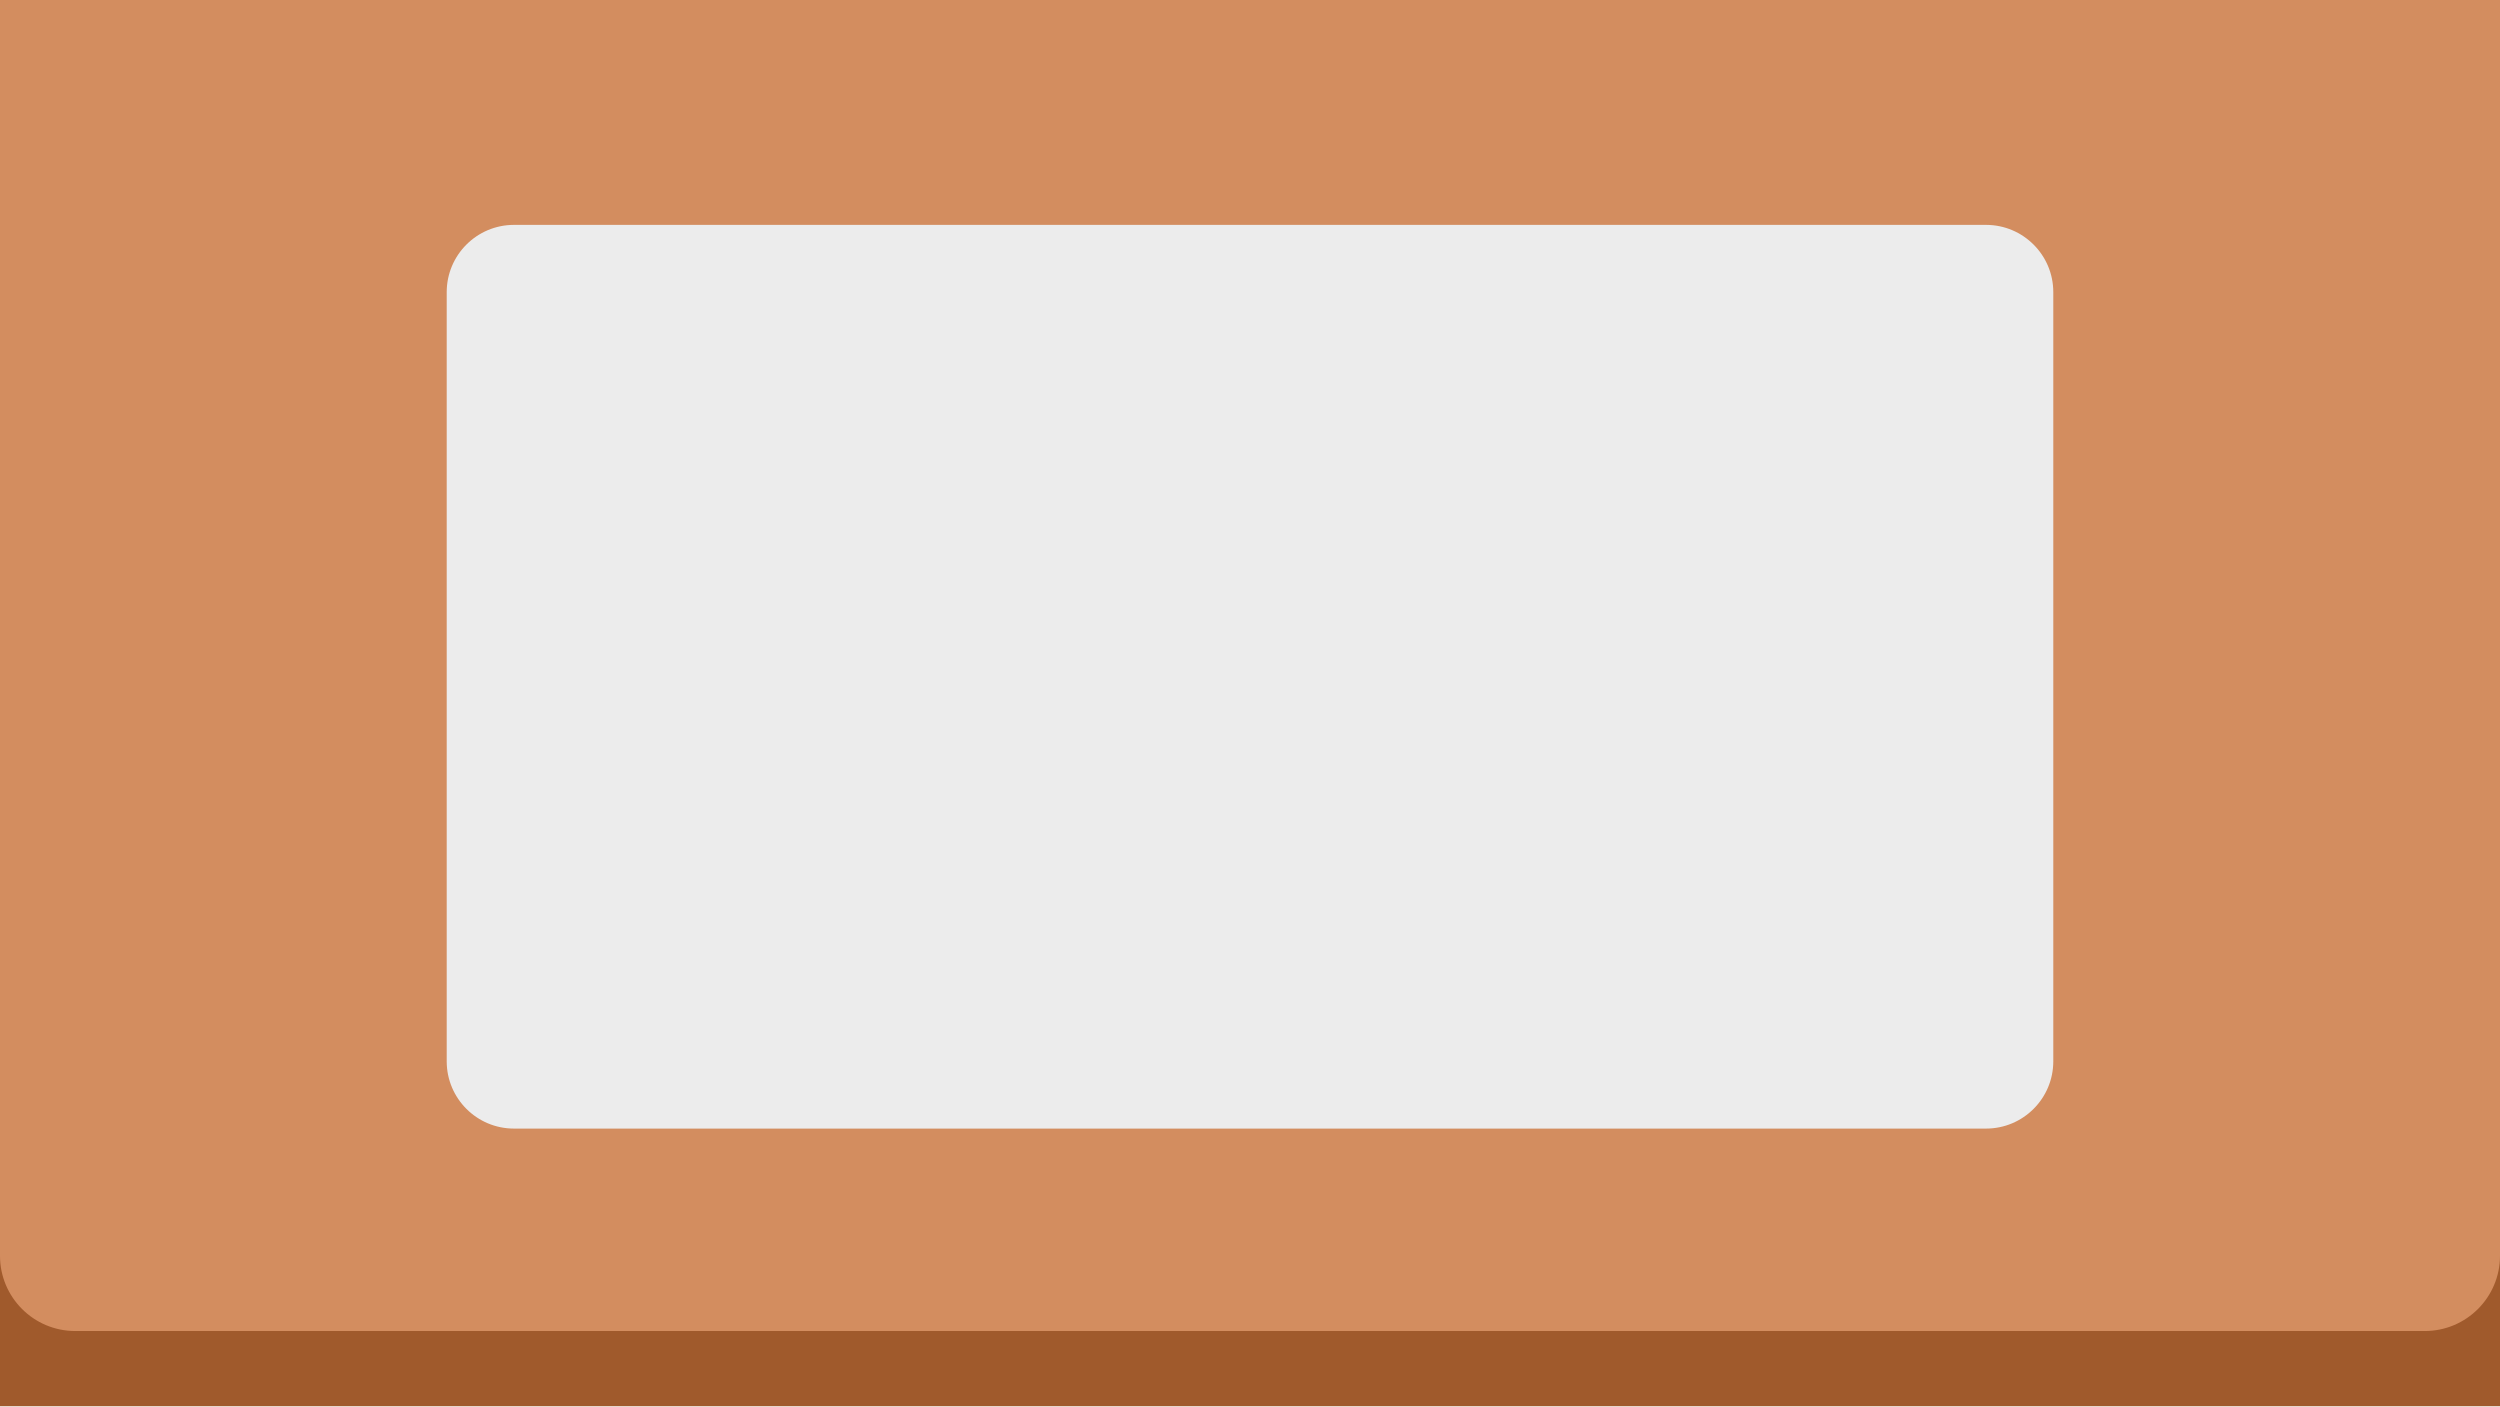
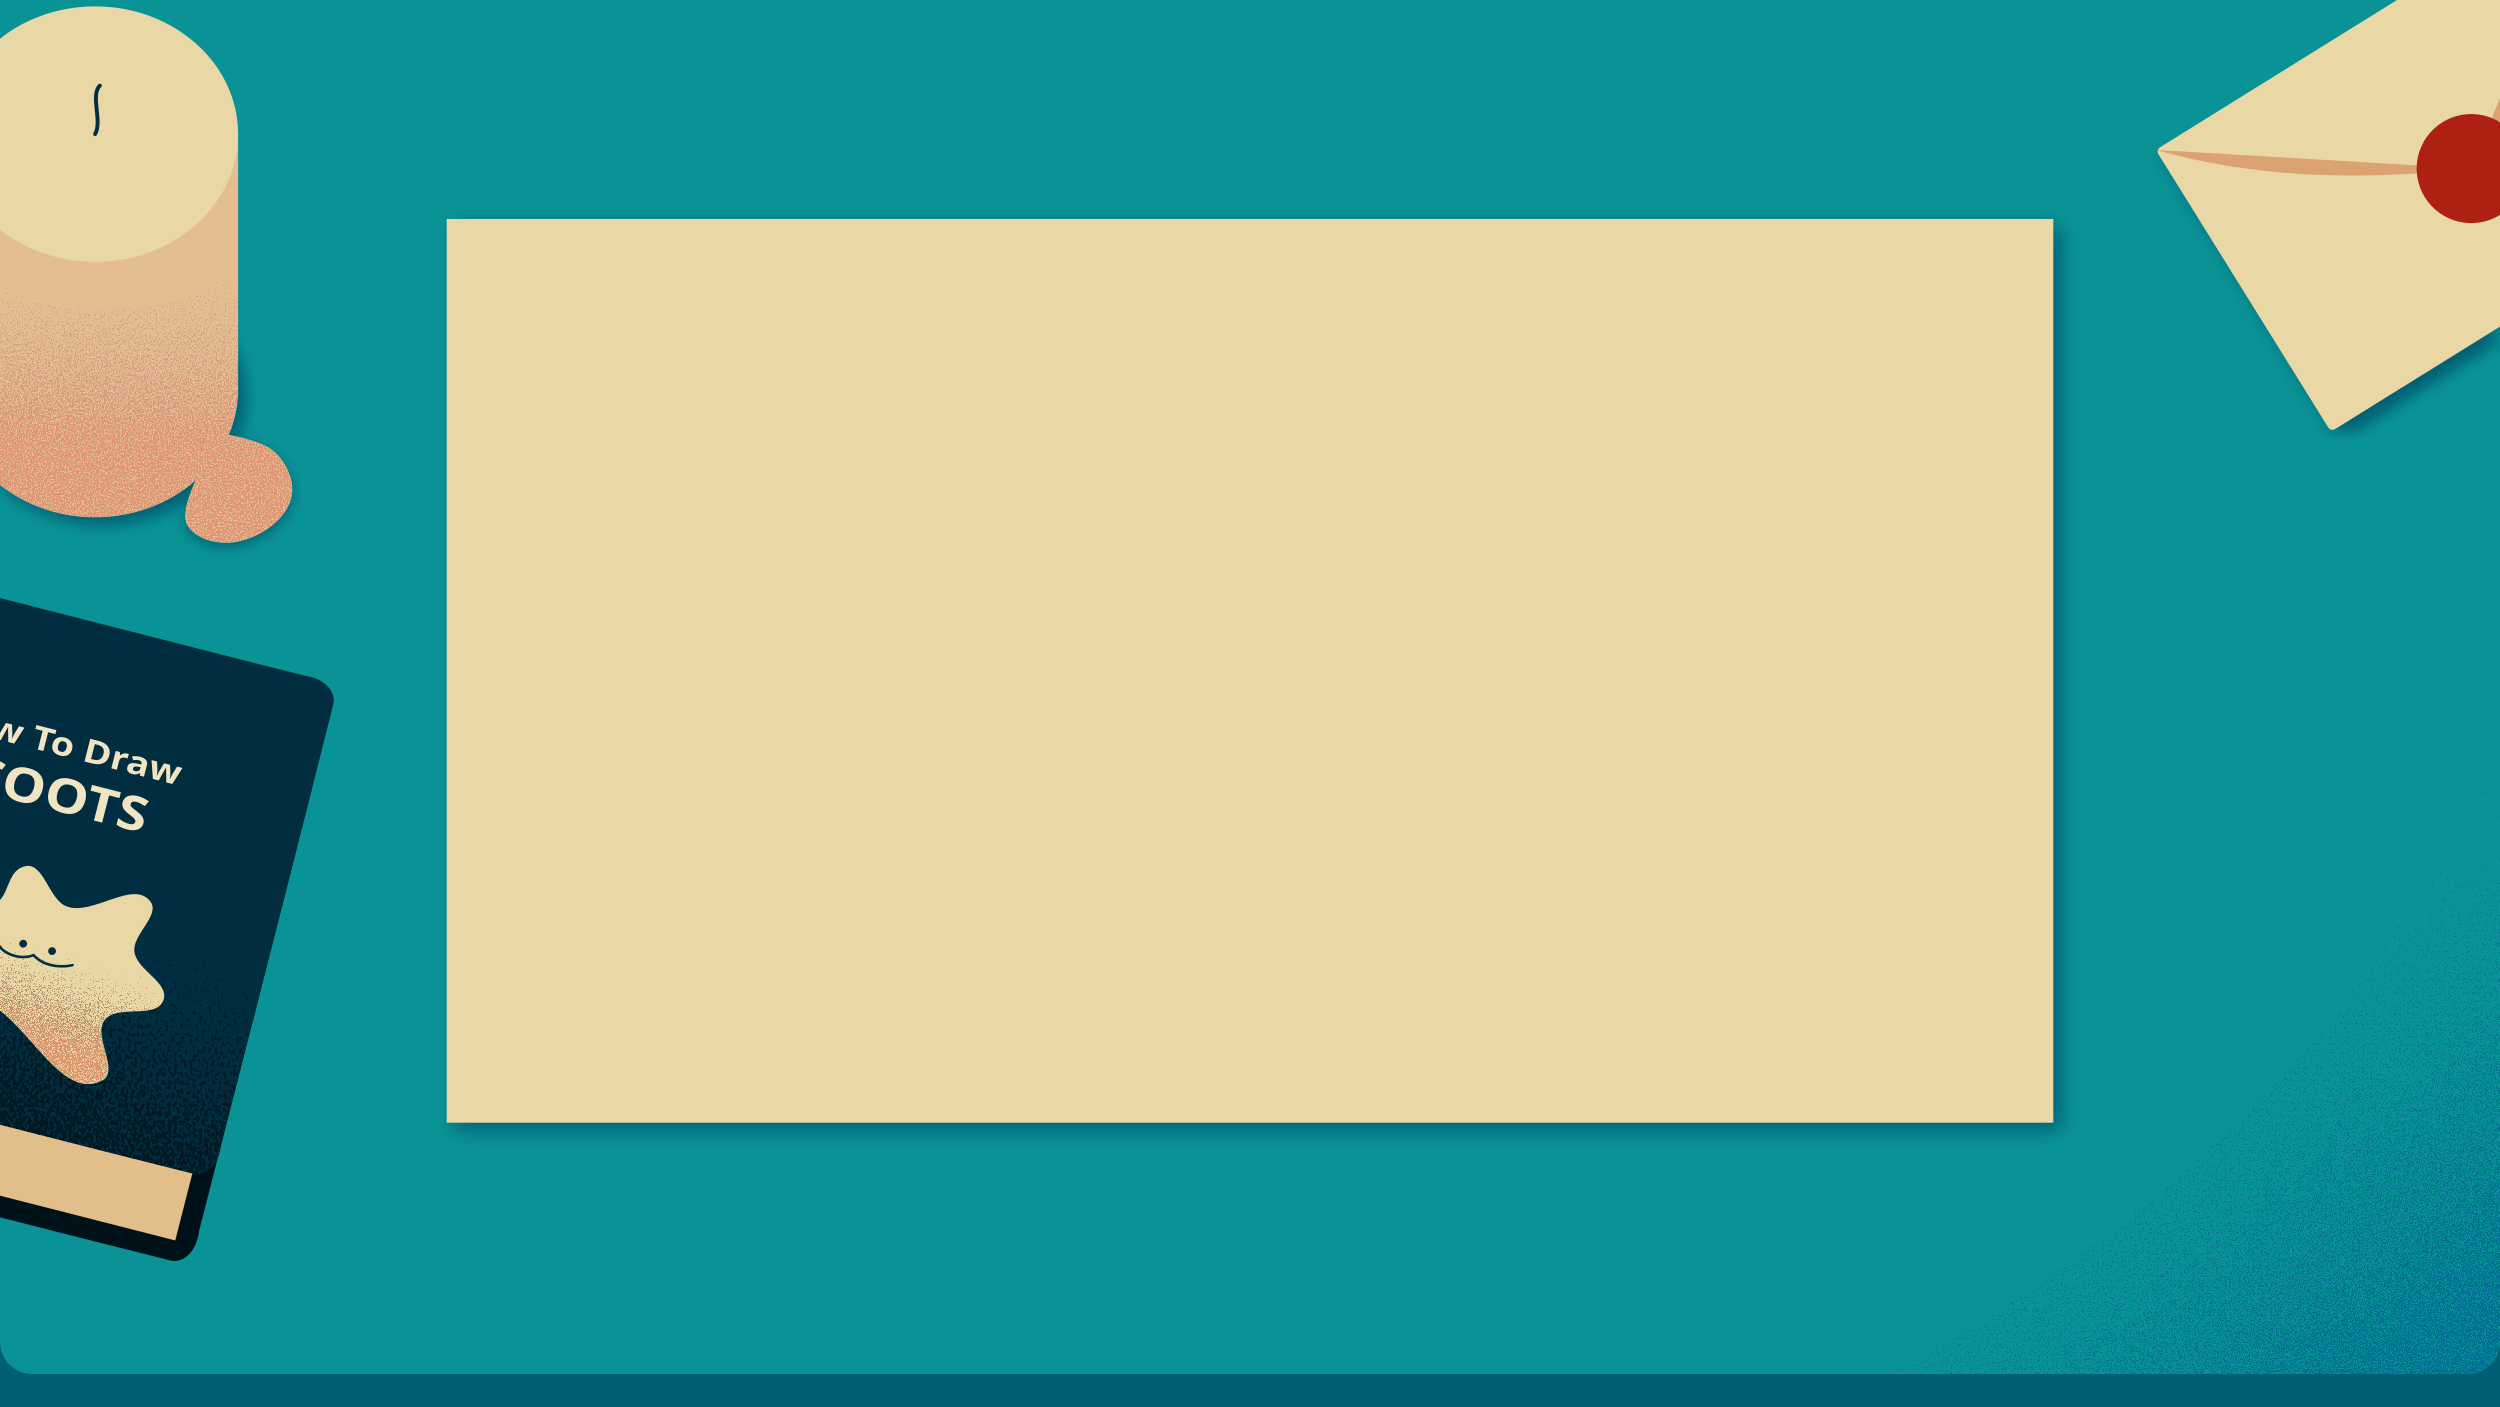
- <svg xmlns="http://www.w3.org/2000/svg" width="1280" height="720" viewBox="0 0 338.667 190.5" version="1.1" id="svg2091">
-   <defs id="defs2085" />
+ <svg xmlns="http://www.w3.org/2000/svg" xmlns:xlink="http://www.w3.org/1999/xlink" width="1280" height="720" viewBox="0 0 338.667 190.5" version="1.1" id="svg2091">
+   <defs id="defs2085">
+     <linearGradient id="linearGradient2502">
+       <stop style="stop-color:#006d92;stop-opacity:1" offset="0" id="stop2498" />
+       <stop style="stop-color:#005f73;stop-opacity:0;" offset="1" id="stop2500" />
+     </linearGradient>
+     <linearGradient id="linearGradient2473">
+       <stop style="stop-color:#db966e;stop-opacity:1" offset="0" id="stop2469" />
+       <stop style="stop-color:#001720;stop-opacity:0;" offset="1" id="stop2471" />
+     </linearGradient>
+     <linearGradient id="linearGradient2440">
+       <stop style="stop-color:#001720;stop-opacity:1;" offset="0" id="stop2436" />
+       <stop style="stop-color:#001720;stop-opacity:0;" offset="1" id="stop2438" />
+     </linearGradient>
+     <linearGradient id="linearGradient2267">
+       <stop style="stop-color:#de9677;stop-opacity:1" offset="0" id="stop2263" />
+       <stop style="stop-color:#999999;stop-opacity:0;" offset="1" id="stop2265" />
+     </linearGradient>
+     <linearGradient id="linearGradient1790">
+       <stop style="stop-color:#ffeece;stop-opacity:0.932" offset="0" id="stop1786" />
+       <stop style="stop-color:#ffffff;stop-opacity:0.223" offset="0.063" id="stop1794" />
+       <stop style="stop-color:#ffc04d;stop-opacity:0;" offset="1" id="stop1788" />
+     </linearGradient>
+     <filter style="color-interpolation-filters:sRGB" id="filter929" x="-0.015" width="1.029" y="-0.026" height="1.052">
+       <feGaussianBlur stdDeviation="1.331" id="feGaussianBlur931" />
+     </filter>
+     <filter style="color-interpolation-filters:sRGB" id="filter1042" x="-0.064" width="1.128" y="-0.072" height="1.143">
+       <feGaussianBlur stdDeviation="1.031" id="feGaussianBlur1044" />
+     </filter>
+     <filter style="color-interpolation-filters:sRGB" id="filter1154" x="-0.145" width="1.291" y="-0.143" height="1.287">
+       <feGaussianBlur stdDeviation="0.879" id="feGaussianBlur1156" />
+     </filter>
+     <filter style="color-interpolation-filters:sRGB" id="filter1546" x="-0.036" width="1.072" y="-0.04" height="1.08">
+       <feGaussianBlur stdDeviation="1.234" id="feGaussianBlur1548" />
+     </filter>
+     <radialGradient xlink:href="#linearGradient1790" id="radialGradient1792" cx="12.997" cy="7.697" fx="12.997" fy="7.697" r="293.252" gradientUnits="userSpaceOnUse" gradientTransform="matrix(0.9999993,-0.00118321,8.0474827e-4,0.6801411,-473.3098,-96.86745)" />
+     <filter style="color-interpolation-filters:sRGB" id="filter1836" x="-0.062" width="1.124" y="-0.062" height="1.124">
+       <feGaussianBlur stdDeviation="15.116" id="feGaussianBlur1838" />
+     </filter>
+     <filter style="color-interpolation-filters:sRGB;" id="filter2261">
+       <feTurbulence type="fractalNoise" baseFrequency="1.306 1.098" numOctaves="3" seed="84" result="turbulence" id="feTurbulence2245" />
+       <feComposite in="SourceGraphic" in2="turbulence" operator="in" result="composite1" id="feComposite2247" />
+       <feColorMatrix values="1 0 0 0 0 0 1 0 0 0 0 0 1 0 0 0 0 0 21.387 -8.726 " result="color" id="feColorMatrix2249" />
+       <feFlood flood-opacity="0" flood-color="rgb(149,184,216)" result="flood" id="feFlood2251" />
+       <feMerge result="merge" id="feMerge2257">
+         <feMergeNode in="flood" id="feMergeNode2253" />
+         <feMergeNode in="color" id="feMergeNode2255" />
+       </feMerge>
+       <feComposite in2="SourceGraphic" operator="in" result="composite2" id="feComposite2259" />
+     </filter>
+     <linearGradient xlink:href="#linearGradient2267" id="linearGradient2269" x1="47.045" y1="226.212" x2="47.045" y2="22" gradientUnits="userSpaceOnUse" />
+     <filter style="color-interpolation-filters:sRGB;" id="filter2432">
+       <feTurbulence type="fractalNoise" baseFrequency="2.381 1.681" numOctaves="3" seed="84" result="turbulence" id="feTurbulence2416" />
+       <feComposite in="SourceGraphic" in2="turbulence" operator="in" result="composite1" id="feComposite2418" />
+       <feColorMatrix values="1 0 0 0 0 0 1 0 0 0 0 0 1 0 0 0 0 0 21.387 -8.726 " result="color" id="feColorMatrix2420" />
+       <feFlood flood-opacity="0" flood-color="rgb(149,184,216)" result="flood" id="feFlood2422" />
+       <feMerge result="merge" id="feMerge2428">
+         <feMergeNode in="flood" id="feMergeNode2424" />
+         <feMergeNode in="color" id="feMergeNode2426" />
+       </feMerge>
+       <feComposite in2="SourceGraphic" operator="in" result="composite2" id="feComposite2430" />
+     </filter>
+     <linearGradient xlink:href="#linearGradient2440" id="linearGradient2442" x1="0" y1="152.374" x2="20.96" y2="86.374" gradientUnits="userSpaceOnUse" />
+     <linearGradient xlink:href="#linearGradient2473" id="linearGradient2466" gradientUnits="userSpaceOnUse" x1="3.624" y1="140.446" x2="10.903" y2="116.025" gradientTransform="scale(3.779528)" />
+     <filter style="color-interpolation-filters:sRGB;" id="filter2496">
+       <feTurbulence type="fractalNoise" baseFrequency="2.381 1.681" numOctaves="3" seed="84" result="turbulence" id="feTurbulence2480" />
+       <feComposite in="SourceGraphic" in2="turbulence" operator="in" result="composite1" id="feComposite2482" />
+       <feColorMatrix values="1 0 0 0 0 0 1 0 0 0 0 0 1 0 0 0 0 0 21.387 -8.726 " result="color" id="feColorMatrix2484" />
+       <feFlood flood-opacity="0" flood-color="rgb(149,184,216)" result="flood" id="feFlood2486" />
+       <feMerge result="merge" id="feMerge2492">
+         <feMergeNode in="flood" id="feMergeNode2488" />
+         <feMergeNode in="color" id="feMergeNode2490" />
+       </feMerge>
+       <feComposite in2="SourceGraphic" operator="in" result="composite2" id="feComposite2494" />
+     </filter>
+     <linearGradient xlink:href="#linearGradient2502" id="linearGradient2504" x1="1280" y1="686.967" x2="976.821" y2="308.73" gradientUnits="userSpaceOnUse" />
+   </defs>
  <g id="layer1">
-     <rect style="fill:#a05a2c;stroke:none;stroke-width:2.646;stroke-linecap:round;stroke-linejoin:round" id="rect2654" width="338.667" height="190.5" x="0" y="0" ry="7.0499161e-16" />
-     <rect style="fill:#d38d5f;stroke:none;stroke-width:2.646;stroke-linecap:round;stroke-linejoin:round" id="rect2658" width="338.667" height="190.5" x="0" y="-10.191" ry="10.191" />
-     <rect style="fill:#ececec;stroke:none;stroke-width:1.7;stroke-linecap:round;stroke-linejoin:round" id="rect2656" width="217.639" height="122.422" x="60.514" y="30.464" ry="9.115" />
+     <circle style="fill:url(#radialGradient1792);fill-opacity:1;stroke:none;stroke-width:8.058;stroke-linecap:round;stroke-linejoin:round;stroke-miterlimit:4;stroke-dasharray:none;stroke-opacity:1;filter:url(#filter1836)" id="path1784" cx="-460.307" cy="-91.648" r="293.252" />
+     <rect style="fill:#005f73;fill-opacity:1;stroke:none;stroke-width:2.646;stroke-linecap:round;stroke-linejoin:round" id="rect2654" width="338.667" height="190.5" x="0" y="5.821" ry="7.0499161e-16" />
+     <rect style="fill:#0a9396;fill-opacity:1;stroke:none;stroke-width:2.646;stroke-linecap:round;stroke-linejoin:round" id="rect2658" width="338.667" height="190.5" x="0" y="-4.37" ry="4.37" />
+     <path id="path2444" style="fill:url(#linearGradient2442);fill-opacity:1;stroke:none;stroke-width:8.42;stroke-linecap:round;stroke-linejoin:round;filter:url(#filter2432)" d="M 32.824,89.4 C 18.98,85.889 5.158,82.292 -8.695,78.822 c -2.05,-0.213 -3.609,1.77 -3.704,3.674 -5.107,20.069 -10.294,40.121 -15.329,60.205 -0.126,2.123 2.07,3.42 3.94,3.593 16.714,4.251 33.413,8.581 50.143,12.76 2.123,0.126 3.42,-2.071 3.593,-3.94 5.088,-19.984 10.246,-39.955 15.27,-59.953 0.141,-2.01 -1.847,-3.306 -3.627,-3.554 -2.922,-0.735 -5.844,-1.47 -8.766,-2.206 z" />
+     <path id="rect1162" style="fill:#001219;fill-opacity:1;stroke:none;stroke-width:8.42;stroke-linecap:round;stroke-linejoin:round" d="M 29.818,101.17 C 15.975,97.659 2.153,94.062 -11.701,90.591 c -2.05,-0.213 -3.609,1.77 -3.704,3.674 -5.107,20.069 -10.294,40.121 -15.329,60.205 -0.126,2.123 2.07,3.42 3.94,3.593 16.714,4.251 33.413,8.581 50.143,12.76 2.123,0.126 3.42,-2.07 3.593,-3.94 5.088,-19.984 10.246,-39.955 15.27,-59.953 0.141,-2.01 -1.847,-3.306 -3.627,-3.554 -2.922,-0.735 -5.844,-1.47 -8.766,-2.206 z" />
+     <rect style="fill:#e2be8a;fill-opacity:1;stroke:none;stroke-width:8.42;stroke-linecap:round;stroke-linejoin:round" id="rect1160" width="53.367" height="63.503" x="11.214" y="93.438" transform="rotate(14.32559)" />
+     <path id="rect1158" style="fill:#002e40;fill-opacity:1;stroke:none;stroke-width:8.42;stroke-linecap:round;stroke-linejoin:round" d="M 32.824,89.4 C 18.98,85.889 5.158,82.292 -8.695,78.822 c -2.05,-0.213 -3.609,1.77 -3.704,3.674 -5.107,20.069 -10.294,40.121 -15.329,60.205 -0.126,2.123 2.07,3.42 3.94,3.593 16.714,4.251 33.413,8.581 50.143,12.76 2.123,0.126 3.42,-2.071 3.593,-3.94 5.088,-19.984 10.246,-39.955 15.27,-59.953 0.141,-2.01 -1.847,-3.306 -3.627,-3.554 -2.922,-0.735 -5.844,-1.47 -8.766,-2.206 z" />
+     <path id="path2316" style="fill:url(#linearGradient2442);fill-opacity:1;stroke:none;stroke-width:8.42;stroke-linecap:round;stroke-linejoin:round;filter:url(#filter2432)" d="M 32.824,89.4 C 18.98,85.889 5.158,82.292 -8.695,78.822 c -2.05,-0.213 -3.609,1.77 -3.704,3.674 -5.107,20.069 -10.294,40.121 -15.329,60.205 -0.126,2.123 2.07,3.42 3.94,3.593 16.714,4.251 33.413,8.581 50.143,12.76 2.123,0.126 3.42,-2.071 3.593,-3.94 5.088,-19.984 10.246,-39.955 15.27,-59.953 0.141,-2.01 -1.847,-3.306 -3.627,-3.554 -2.922,-0.735 -5.844,-1.47 -8.766,-2.206 z" />
+     <path style="fill:#e9d8a6;fill-opacity:1;stroke:none;stroke-width:0.352px;stroke-linecap:butt;stroke-linejoin:miter;stroke-opacity:1" d="m -1.241,122.719 c 2.71,-0.796 1.883,-4.731 4.634,-5.373 2.547,-0.595 3.194,4.544 5.649,5.447 3.543,1.303 8.973,-3.677 11.302,-0.707 1.473,1.878 -2.419,4.463 -2.14,6.833 0.3,2.538 4.813,4.183 3.931,6.581 -0.97,2.638 -6.306,0.459 -7.982,2.715 -1.619,2.178 2.113,6.869 -0.287,8.137 -6.243,3.298 -10.888,-10.539 -17.905,-11.315 -2.933,-0.325 -6.422,5.224 -8.336,2.979 -2.484,-2.915 5.694,-6.244 5.533,-10.071 -0.128,-3.062 -6.794,-5.114 -5.087,-7.659 4.969,-4.366 7.97,3.025 10.687,2.433 z" id="path1186" />
+     <text xml:space="preserve" style="font-weight:bold;font-size:4.791px;line-height:1.25;font-family:Quicksand;-inkscape-font-specification:'Quicksand Bold';fill:#f0e4c3;fill-opacity:1;stroke-width:0.327" x="34.965" y="104.593" id="text1182" transform="matrix(1.043478,0.2664758,-0.2297489,0.8996616,0,0)">
+       <tspan id="tspan1180" x="34.965" y="104.593" style="text-align:center;text-anchor:middle;fill:#f0e4c3;fill-opacity:1;stroke-width:0.327">How To Draw</tspan>
+       <tspan x="34.965" y="112.597" style="font-size:6.969px;text-align:center;text-anchor:middle;fill:#f0e4c3;fill-opacity:1;stroke-width:0.327" id="tspan1184">COOTS</tspan>
+     </text>
+     <circle style="fill:#002e40;fill-opacity:1;stroke:none;stroke-width:5.957;stroke-linecap:round;stroke-linejoin:round" id="path1190" cx="34.676" cy="123.089" r="0.529" transform="rotate(14.32559)" />
+     <path id="path2464" style="fill:url(#linearGradient2466);fill-opacity:1;stroke:none;stroke-width:31.823;stroke-linecap:round;stroke-linejoin:round;filter:url(#filter2432)" d="M 14.549 443.334 C 14 443.314 13.426 443.369 12.824 443.51 C 2.427 445.937 5.554 460.809 -4.689 463.818 C -14.959 466.056 -26.3 438.122 -45.082 454.623 C -51.535 464.243 -26.341 471.997 -25.855 483.57 C -25.249 498.034 -56.159 510.615 -46.77 521.633 C -39.536 530.121 -26.347 509.148 -15.262 510.375 C 11.261 513.31 28.816 565.605 52.41 553.141 C 61.48 548.349 47.374 530.62 53.492 522.387 C 59.828 513.861 79.998 522.095 83.662 512.125 C 86.994 503.06 69.937 496.841 68.805 487.25 C 67.747 478.291 82.456 468.523 76.891 461.424 C 68.088 450.196 47.564 469.019 34.174 464.096 C 25.475 460.897 22.784 443.628 14.549 443.334 z " transform="scale(0.2645833)" />
+     <circle style="fill:#002e40;fill-opacity:1;stroke:none;stroke-width:5.957;stroke-linecap:round;stroke-linejoin:round" id="circle1192" cx="38.717" cy="123.089" r="0.529" transform="rotate(14.32559)" />
+     <path style="fill:none;stroke:#002e40;stroke-width:0.352;stroke-linecap:round;stroke-linejoin:round;stroke-miterlimit:4;stroke-dasharray:none;stroke-opacity:1" d="M -4.2276806e-6,128.227 C 0.338,128.963 2.538,130.183 4.548,129.388 c 1.61,1.851 4.539,1.583 5.277,1.348" id="path1194" />
+     <rect style="fill:#005f73;fill-opacity:1;stroke:none;stroke-width:0.265;stroke-linecap:round;stroke-linejoin:round;stroke-miterlimit:4;stroke-dasharray:none;stroke-opacity:1;filter:url(#filter1546)" id="rect1476" width="69.056" height="44.943" x="240.719" y="167.921" ry="0.695" transform="rotate(-31.86248,10.46058,1.983508)" />
+     <rect style="fill:#005f73;fill-opacity:1;stroke:none;stroke-width:1.7;stroke-linecap:round;stroke-linejoin:round;filter:url(#filter929)" id="rect907" width="217.639" height="122.422" x="61.572" y="30.727" ry="0" />
+     <rect style="fill:#e9d8a6;fill-opacity:1;stroke:none;stroke-width:1.7;stroke-linecap:round;stroke-linejoin:round" id="rect2656" width="217.639" height="122.422" x="60.514" y="29.669" ry="0" />
+     <rect style="fill:#005f73;fill-opacity:1;stroke:none;stroke-width:2.646;stroke-linecap:round;stroke-linejoin:round" id="rect901" width="338.667" height="190.5" x="2519.905" y="7.39" ry="7.0499161e-16" />
+     <rect style="fill:#0a9396;fill-opacity:1;stroke:none;stroke-width:2.646;stroke-linecap:round;stroke-linejoin:round" id="rect903" width="338.667" height="190.5" x="2519.905" y="-2.801" ry="10.191" />
+     <rect style="fill:#e9d8a6;fill-opacity:1;stroke:none;stroke-width:1.7;stroke-linecap:round;stroke-linejoin:round" id="rect905" width="217.639" height="122.422" x="2580.419" y="31.238" ry="0" />
+     <rect style="fill:#e9d8a6;fill-opacity:1;stroke:none;stroke-width:0.265;stroke-linecap:round;stroke-linejoin:round;stroke-miterlimit:4;stroke-dasharray:none;stroke-opacity:1" id="rect1208" width="69.056" height="44.943" x="237.306" y="171.407" ry="0.695" transform="rotate(-31.86248)" />
+     <path style="fill:#dca272;fill-opacity:1;stroke:none;stroke-width:0.265px;stroke-linecap:butt;stroke-linejoin:miter;stroke-opacity:1" d="m 292.031,20.309 c 13.091,3.723 27.457,4.264 42.735,2.526 z" id="path1210" />
+     <path style="fill:#dca272;fill-opacity:1;stroke:none;stroke-width:0.265px;stroke-linecap:butt;stroke-linejoin:miter;stroke-opacity:1" d="m 350.681,-16.144 c -1.099,13.762 -8.343,26.401 -15.915,38.979 z" id="path1212" />
+     <circle style="fill:#ae2012;fill-opacity:1;stroke:none;stroke-width:0.265;stroke-linecap:round;stroke-linejoin:round;stroke-miterlimit:4;stroke-dasharray:none;stroke-opacity:1" id="path1214" cx="272.268" cy="196.112" r="7.389" transform="rotate(-31.86248)" />
+     <g id="g2282">
+       <path style="fill:#005f73;fill-opacity:1;stroke:none;stroke-width:0.265px;stroke-linecap:butt;stroke-linejoin:miter;stroke-opacity:1;filter:url(#filter1154)" d="m 26.543,65.57 c 0,0 -2.205,4.291 -1.182,6.087 1.133,1.989 4.206,2.674 6.466,2.314 3.173,-0.506 6.758,-2.812 7.617,-5.908 0.627,-2.258 -0.699,-5.107 -2.541,-6.556 -1.713,-1.347 -5.906,-2.074 -5.906,-2.074 -4.972,-0.666 -4.348,2.868 -4.453,6.136 z" id="path1060" />
+       <ellipse style="fill:#005f73;fill-opacity:1;stroke:none;stroke-width:13.924;stroke-linecap:round;stroke-linejoin:round;filter:url(#filter1042)" id="ellipse944" cx="13.94" cy="53.832" rx="19.373" ry="17.303" />
+       <ellipse style="fill:#e4be91;fill-opacity:1;stroke:none;stroke-width:13.924;stroke-linecap:round;stroke-linejoin:round" id="ellipse937" cx="12.881" cy="52.773" rx="19.373" ry="17.303" />
+       <rect style="fill:#e4be91;fill-opacity:1;stroke:none;stroke-width:6.826;stroke-linecap:round;stroke-linejoin:round" id="rect935" width="38.745" height="35.517" x="-6.491" y="18.167" />
+       <ellipse style="fill:#e9d8a6;fill-opacity:1;stroke:none;stroke-width:13.924;stroke-linecap:round;stroke-linejoin:round" id="path933" cx="12.881" cy="18.167" rx="19.373" ry="17.303" />
+       <path style="fill:#e4be91;fill-opacity:1;stroke:none;stroke-width:0.265px;stroke-linecap:butt;stroke-linejoin:miter;stroke-opacity:1" d="m 26.543,65.041 c 0,0 -2.205,4.291 -1.182,6.087 1.133,1.989 4.206,2.674 6.466,2.314 3.173,-0.506 6.758,-2.812 7.617,-5.908 0.627,-2.258 -0.699,-5.107 -2.541,-6.556 -1.713,-1.347 -5.906,-2.074 -5.906,-2.074 -4.972,-0.666 -4.348,2.868 -4.453,6.136 z" id="path1050" />
+       <path style="fill:none;stroke:#002e40;stroke-width:0.529;stroke-linecap:round;stroke-linejoin:miter;stroke-miterlimit:4;stroke-dasharray:none;stroke-opacity:1" d="m 12.881,18.167 c 1.014,-1.746 -0.681,-5.277 0.649,-6.569" id="path1552" />
+       <path id="ellipse1863" style="fill:url(#linearGradient2269);fill-opacity:1;stroke:none;stroke-width:52.626;stroke-linecap:round;stroke-linejoin:round;filter:url(#filter2261)" d="m -24.533,130.937 0,68.522 c -5.03e-4,0.14 -5.03e-4,0.28 0,0.42 v 3.023 h 0.102 c 2.051,34.731 34.178,61.953 73.117,61.953 19.351,-1.6e-4 37.915,-6.842 51.635,-19.031 0,0 -8.333,16.217 -4.467,23.006 4.282,7.518 15.895,10.106 24.439,8.744 11.992,-1.911 25.54,-10.626 28.787,-22.328 2.368,-8.535 -2.642,-19.301 -9.604,-24.777 -6.472,-5.092 -22.316,-7.835 -22.322,-7.836 2.681,-6.323 4.249,-12.979 4.646,-19.73 h 0.104 v -3.443 l 0,-66.125 c -3.338,7.897 -20.567,24.358 -73.373,25.174 -31.435,0.485 -69.905,-20.014 -73.064,-27.57 z" transform="scale(0.2645833)" />
+     </g>
+     <path id="path2475" style="fill:url(#linearGradient2504);stroke:none;stroke-width:1px;stroke-linecap:butt;stroke-linejoin:miter;stroke-opacity:1;fill-opacity:1;filter:url(#filter2496)" d="M 1280 343.484 C 1244.898 506.393 1107.134 629.212 966.268 703.484 L 1263.484 703.484 C 1272.634 703.484 1280 696.117 1280 686.967 L 1280 343.484 z " transform="scale(0.2645833)" />
  </g>
</svg>
